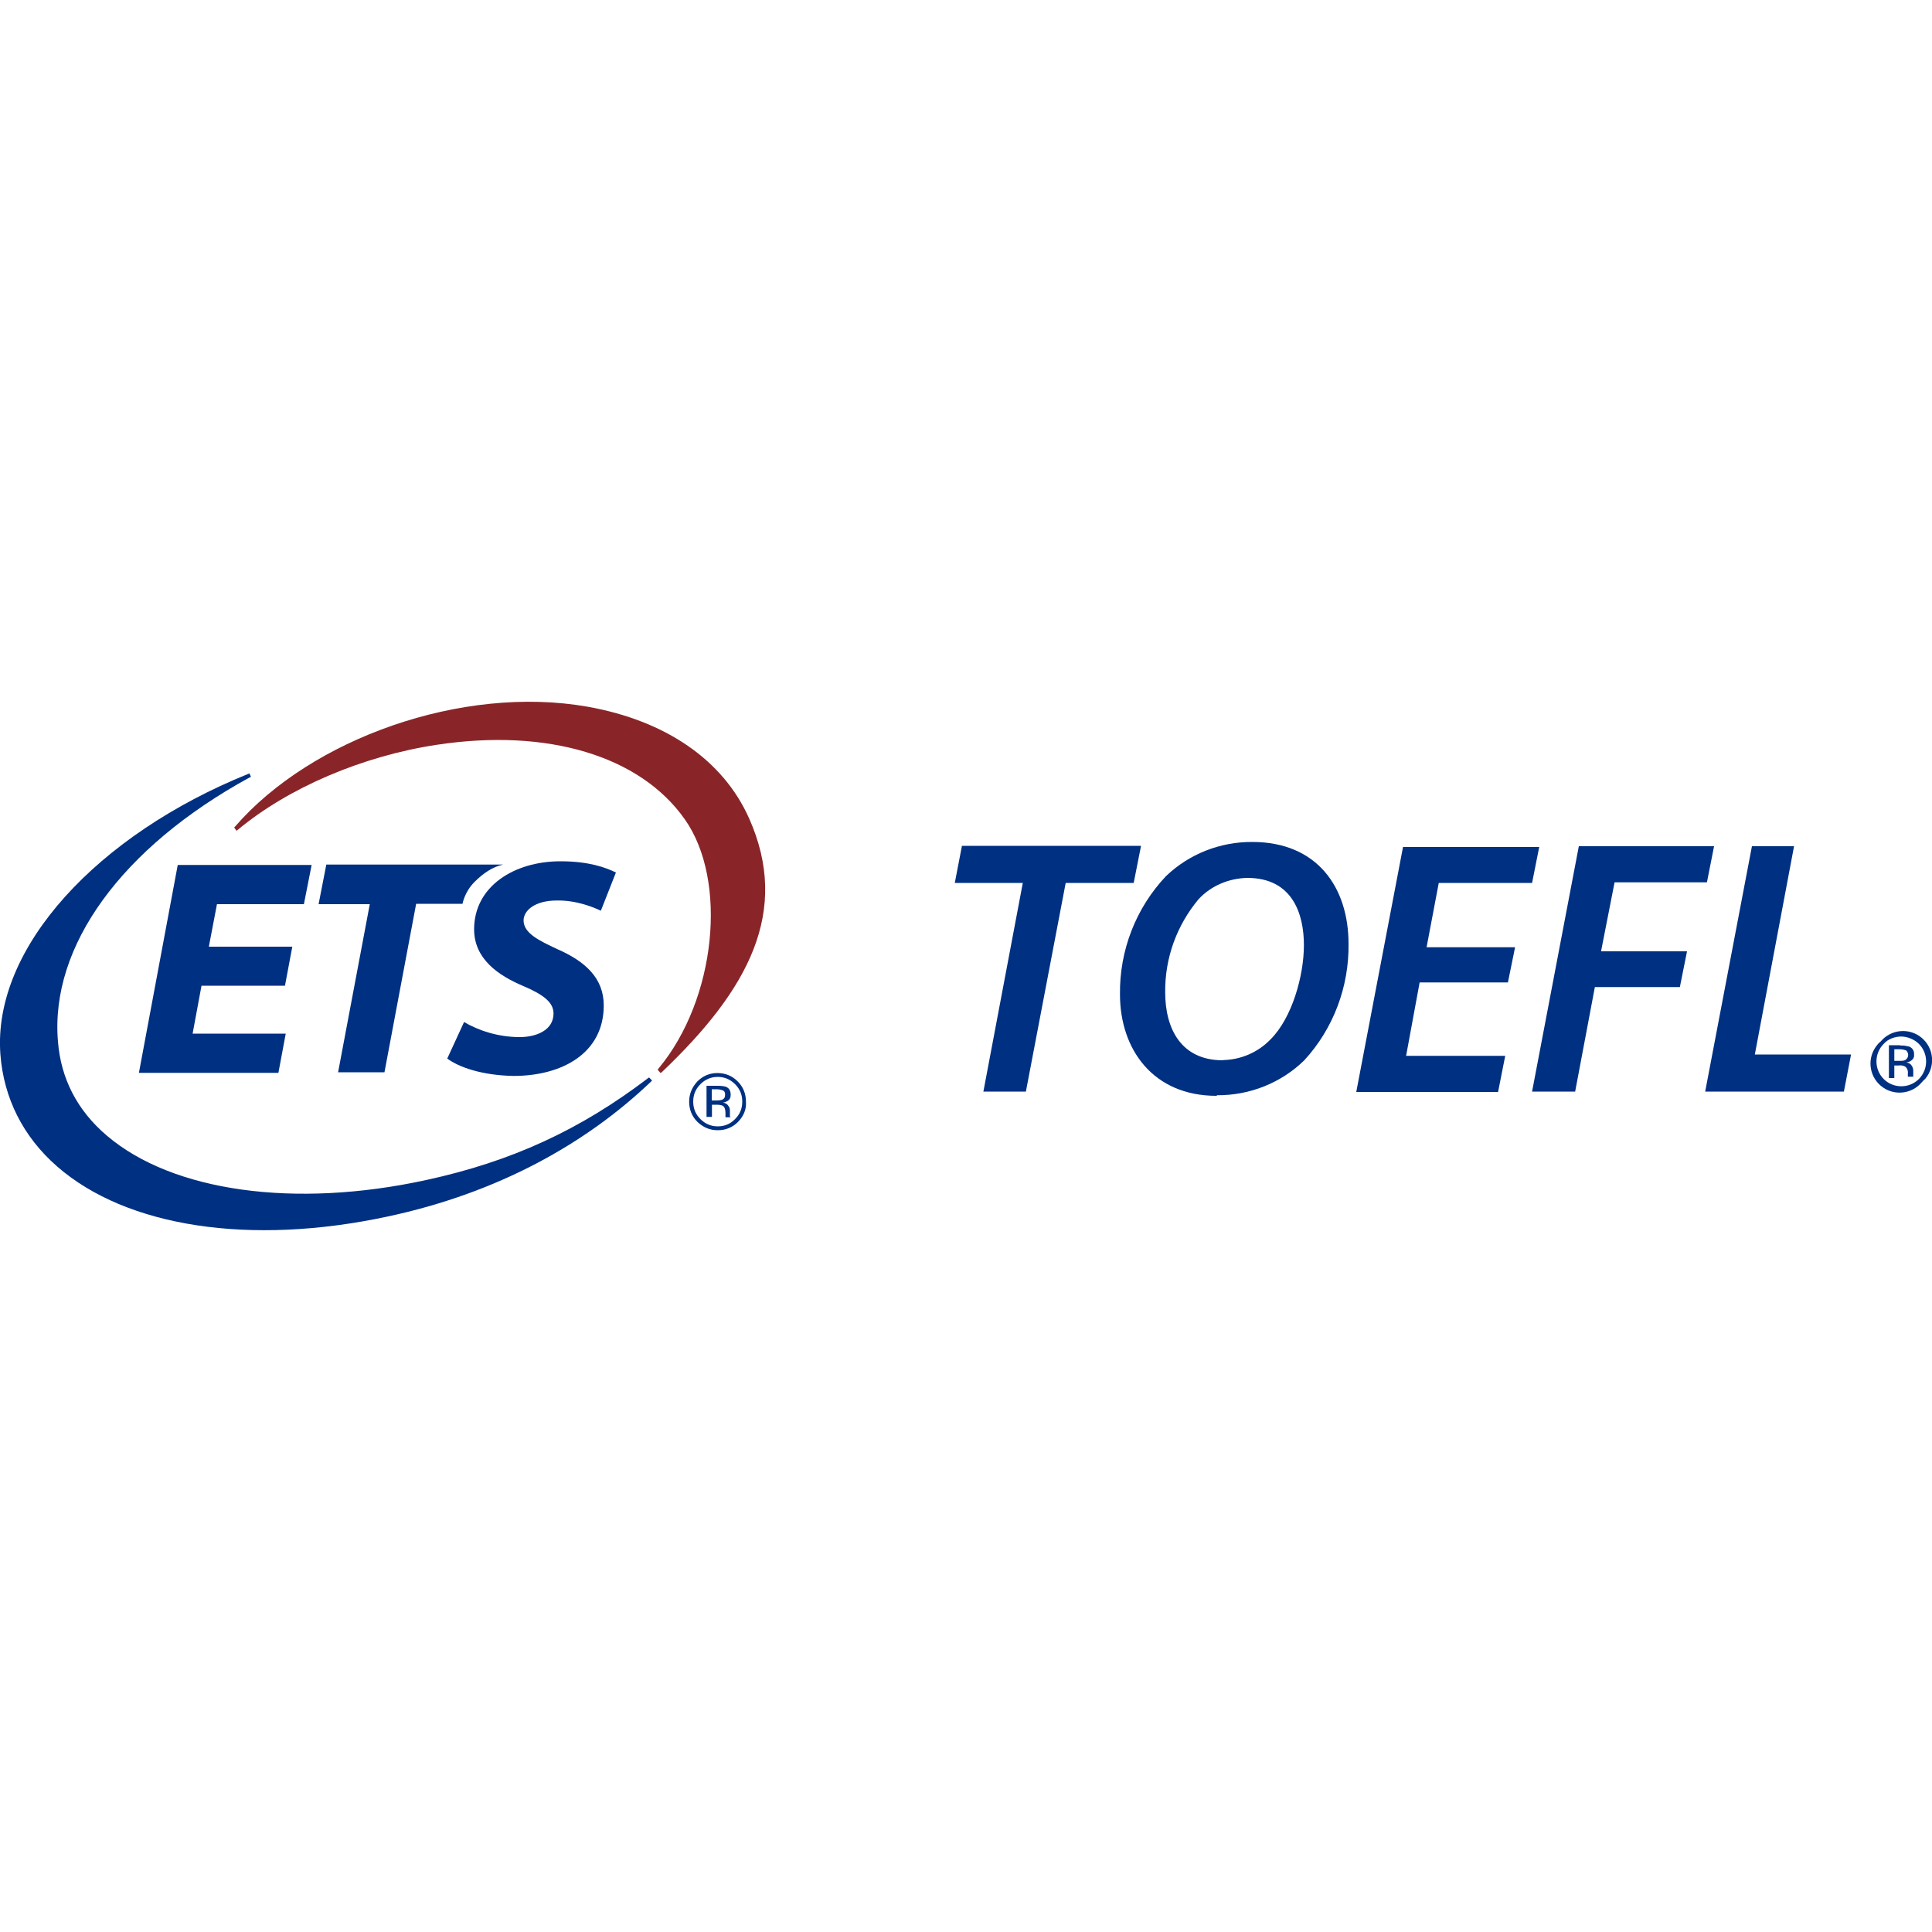
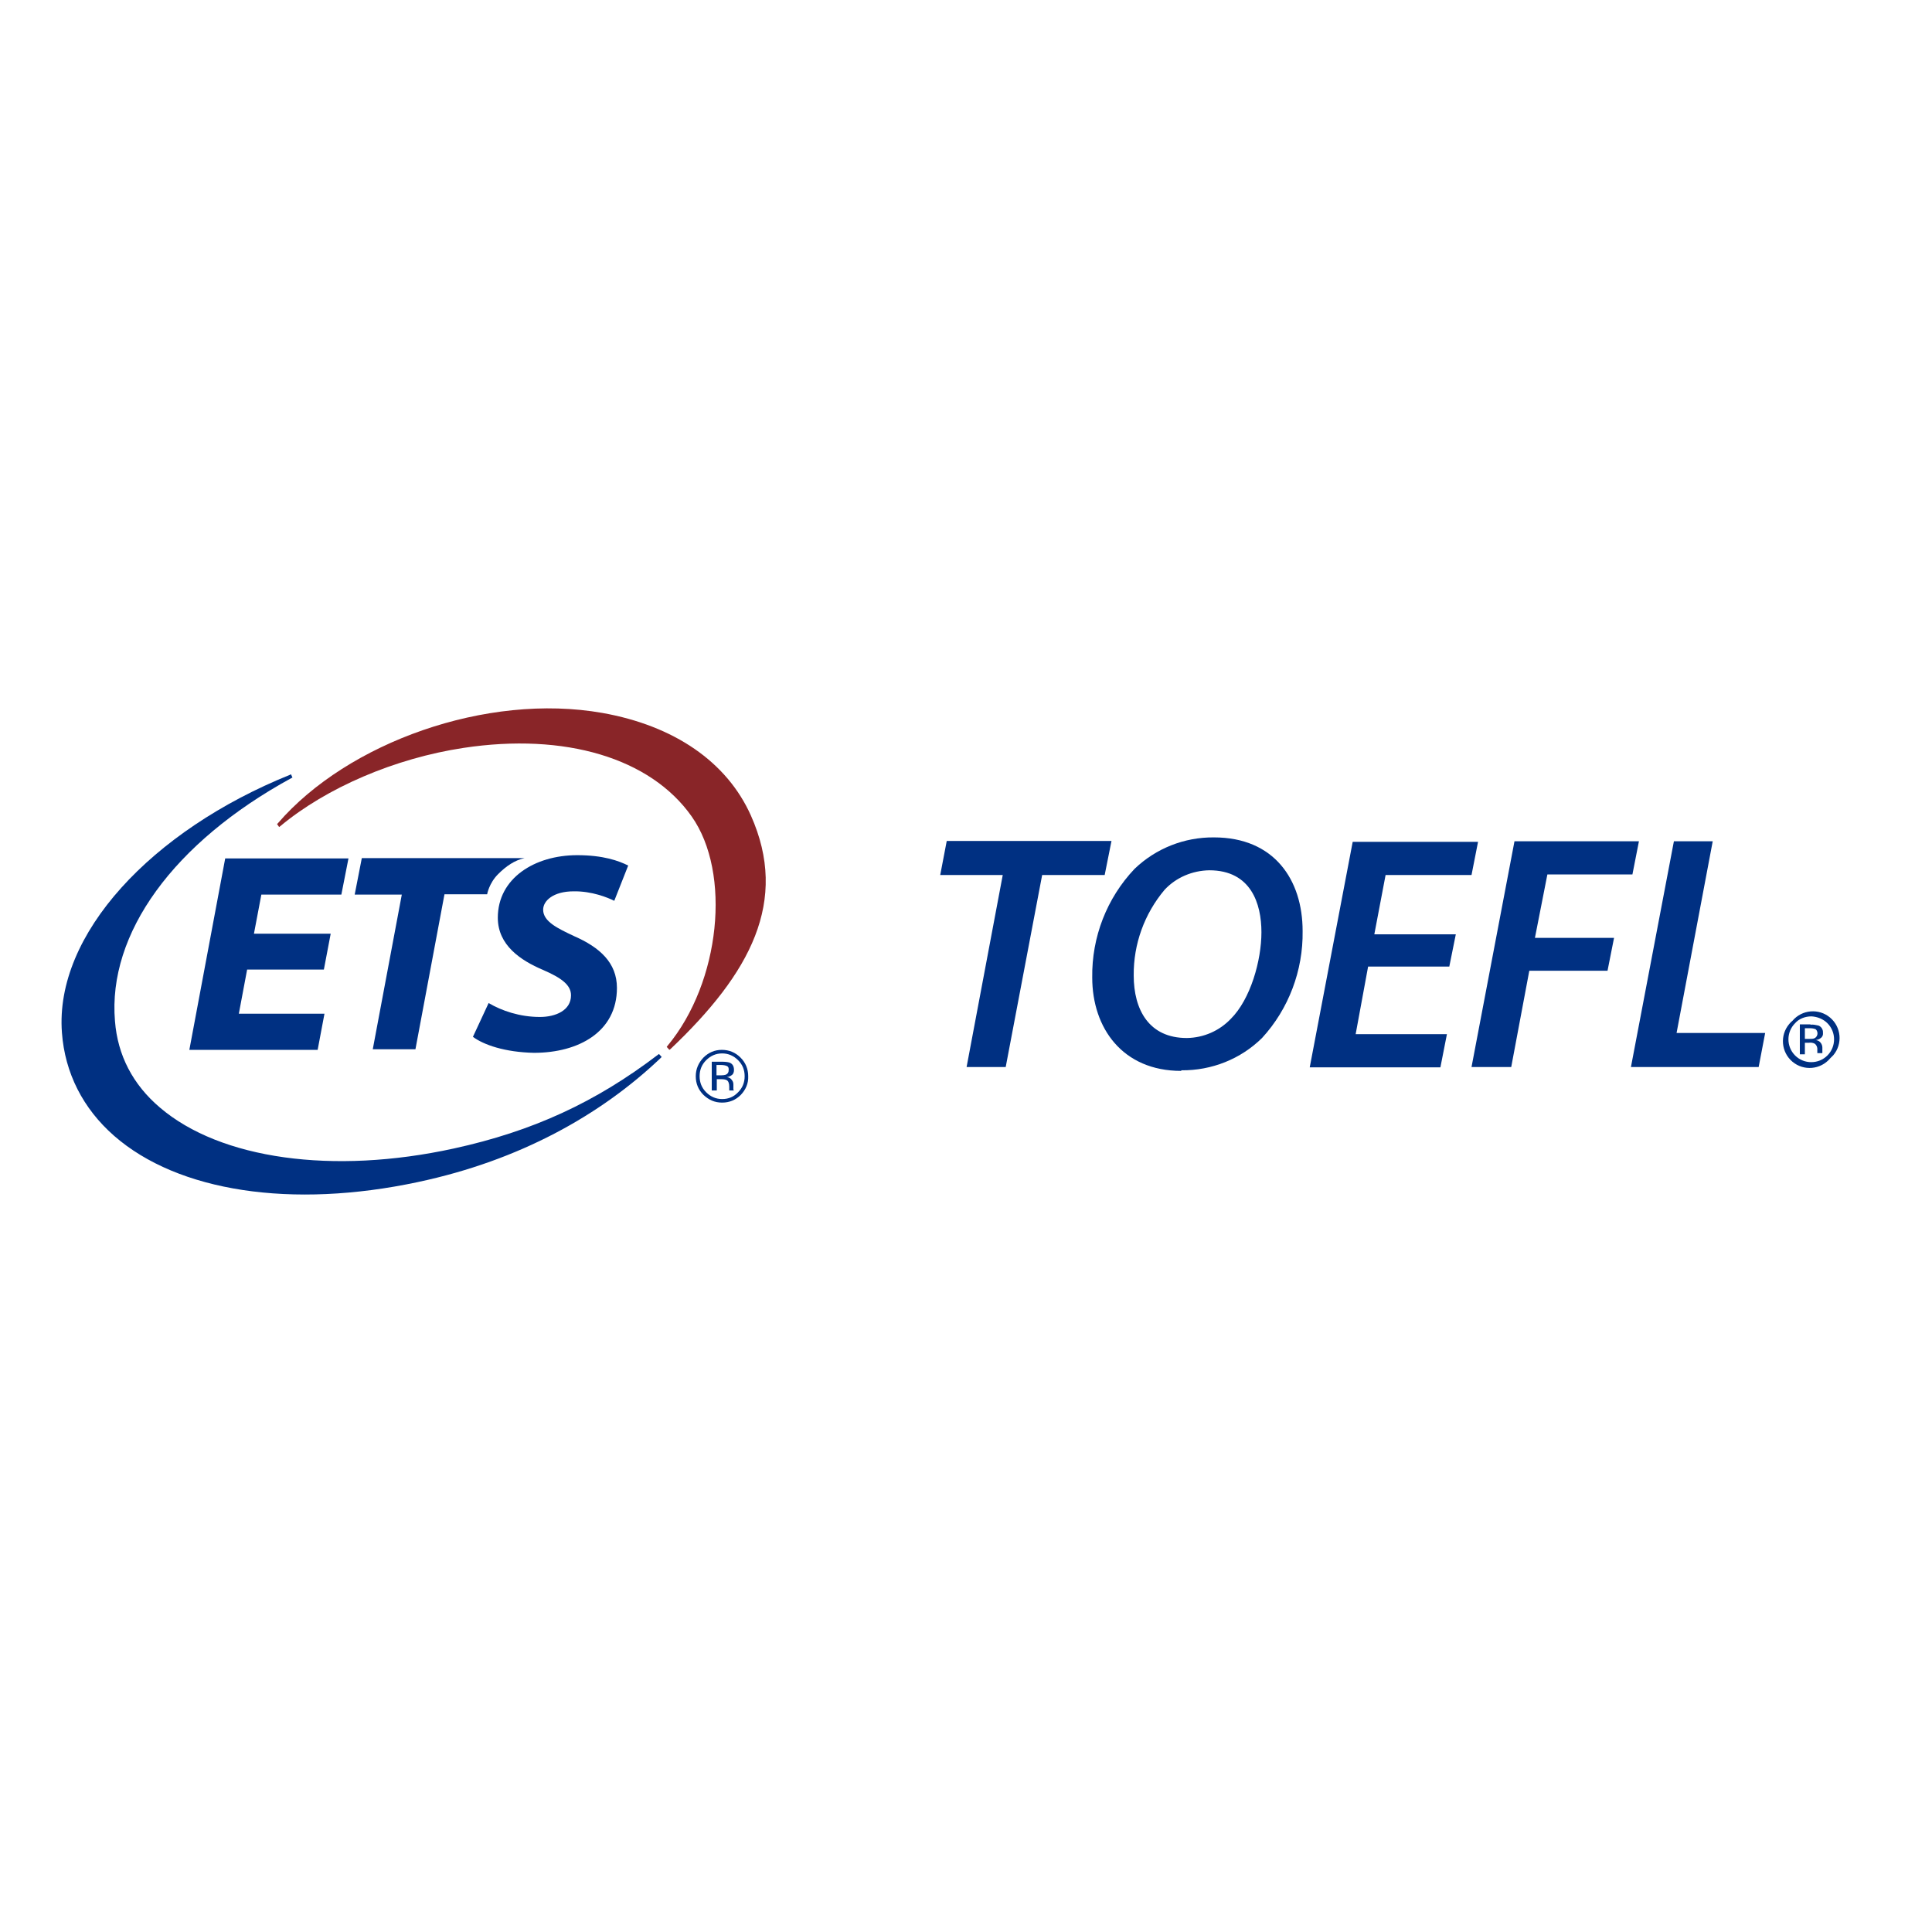
- <svg xmlns="http://www.w3.org/2000/svg" version="1.1" id="Layer_1" x="0px" y="0px" viewBox="0 0 1000 1000" style="enable-background:new 0 0 1000 1000;" xml:space="preserve">
+ <svg xmlns="http://www.w3.org/2000/svg" version="1.1" id="layer" x="0px" y="0px" viewBox="0 0 652 652" style="enable-background:new 0 0 652 652;" xml:space="preserve">
  <style type="text/css">
	.st0{fill:#003082;}
	.st1{fill:#892528;}
</style>
-   <g>
+   <g id="Layer_2">
+     <g id="TOEFL">
+       <path class="st0" d="M338.4,295.3h-21.1l2.2-11.5h55.6l-2.3,11.5h-21.1l-12.3,64.8h-13.2L338.4,295.3z" />
+       <path class="st0" d="M398.6,361.4c-19.8,0-30-14.5-30-31.5c-0.2-13.6,4.9-26.8,14.3-36.7c7.2-6.9,16.8-10.7,26.8-10.6    c20.3,0,29.9,14.3,29.9,31.6c0.2,13.3-4.7,26.3-13.7,36.1c-7.2,7.1-17,11-27.2,10.9L398.6,361.4z M400.6,350.3    c5.6-0.1,10.9-2.4,14.8-6.5c6.6-6.6,10.3-19.6,10.3-29.2s-3.5-20.9-17.6-20.9c-5.7,0.1-11.2,2.4-15.1,6.6    c-6.8,8.1-10.5,18.3-10.4,28.9c0,11.5,5.1,21.1,17.9,21.1H400.6z" />
+       <path class="st0" d="M489.1,326.2h-27.4l-4.2,22.8h30.8l-2.2,11.2h-44.1l14.5-76.1h42.3l-2.2,11.2h-29l-3.8,20h27.5L489.1,326.2z" />
+       <path class="st0" d="M511.1,283.9h42l-2.2,11.2h-28.7l-4.2,21.4h26.7l-2.2,11.1h-26.4l-6.1,32.5h-13.4L511.1,283.9z" />
+       <path class="st0" d="M564.9,283.9H578l-12.2,64.7h29.9l-2.2,11.5h-43.1L564.9,283.9z" />
+       <path class="st0" d="M617.6,357.2c-3.2,3.8-8.9,4.3-12.7,1.1c-3.8-3.2-4.3-8.9-1.1-12.7c0.3-0.4,0.7-0.8,1.1-1.1    c3.2-3.8,8.9-4.3,12.7-1.1c3.8,3.2,4.3,8.9,1.1,12.7C618.4,356.4,618,356.8,617.6,357.2z M605.8,345.3c-3,3-3,7.9,0,10.9    c3,3,7.9,3,10.9,0c3-3,3-7.9,0-10.9c-1.4-1.4-3.4-2.2-5.4-2.3C609.2,343,607.1,343.8,605.8,345.3L605.8,345.3z M611,345.8    c0.9-0.1,1.8,0.1,2.7,0.3c1,0.4,1.6,1.4,1.5,2.5c0.1,0.8-0.3,1.5-1,1.9c-0.4,0.3-0.9,0.4-1.4,0.5c0.7,0.1,1.3,0.4,1.7,1    c0.3,0.4,0.5,1,0.5,1.5v0.7c0,0.2,0,0.5,0,0.7c0,0.2,0,0.3,0,0.5l0,0h-1.7v-0.9c0.1-0.9-0.2-1.8-0.9-2.3c-0.6-0.3-1.3-0.4-1.9-0.3    h-1.4v3.9h-1.7v-10.1H611z M612.9,347.4c-0.7-0.3-1.4-0.4-2.1-0.4h-1.7v3.6h1.6c0.6,0,1.1,0,1.6-0.2c0.9-0.4,1.3-1.5,0.9-2.4    c-0.1-0.3-0.3-0.5-0.5-0.7H612.9z" />
+     </g>
+   </g>
+   <g id="ETS_Logo">
    <g>
-       <g id="TOEFL">
-         <path class="st0" d="M529.4,457h-35.2l3.7-19.2h92.7l-3.8,19.2h-35.2L531,565h-22L529.4,457z" />
-         <path class="st0" d="M629.7,567.2c-33,0-50-24.2-50-52.5c-0.3-22.7,8.2-44.7,23.8-61.2c12-11.5,28-17.8,44.7-17.7     c33.8,0,49.8,23.8,49.8,52.7c0.3,22.2-7.8,43.8-22.8,60.2c-12,11.8-28.3,18.3-45.3,18.2L629.7,567.2z M633,548.7     c9.3-0.2,18.2-4,24.7-10.8c11-11,17.2-32.7,17.2-48.7c0-16-5.8-34.8-29.3-34.8c-9.5,0.2-18.7,4-25.2,11     c-11.3,13.5-17.5,30.5-17.3,48.2c0,19.2,8.5,35.2,29.8,35.2H633z" />
-         <path class="st0" d="M780.5,508.5h-45.7l-7,38h51.3l-3.7,18.7H702l24.2-126.8h70.5L793,457h-48.3l-6.3,33.3h45.8L780.5,508.5z" />
-         <path class="st0" d="M817.2,438h70l-3.7,18.7h-47.8l-7,35.7h44.5l-3.7,18.5h-44L815.3,565H793L817.2,438z" />
-         <path class="st0" d="M906.8,438h21.8l-20.3,107.8h49.8l-3.7,19.2h-71.8L906.8,438z" />
-         <path class="st0" d="M994.7,560.2c-5.3,6.3-14.8,7.2-21.2,1.8c-6.3-5.3-7.2-14.8-1.8-21.2c0.5-0.7,1.2-1.3,1.8-1.8     c5.3-6.3,14.8-7.2,21.2-1.8c6.3,5.3,7.2,14.8,1.8,21.2C996,558.8,995.3,559.5,994.7,560.2z M975,540.3c-5,5-5,13.2,0,18.2     c5,5,13.2,5,18.2,0c5-5,5-13.2,0-18.2c-2.3-2.3-5.7-3.7-9-3.8C980.7,536.5,977.2,537.8,975,540.3L975,540.3z M983.7,541.2     c1.5-0.2,3,0.2,4.5,0.5c1.7,0.7,2.7,2.3,2.5,4.2c0.2,1.3-0.5,2.5-1.7,3.2c-0.7,0.5-1.5,0.7-2.3,0.8c1.2,0.2,2.2,0.7,2.8,1.7     c0.5,0.7,0.8,1.7,0.8,2.5v1.2c0,0.3,0,0.8,0,1.2s0,0.5,0,0.8l0,0h-2.8v-1.5c0.2-1.5-0.3-3-1.5-3.8c-1-0.5-2.2-0.7-3.2-0.5h-2.3     v6.5h-2.8V541h6V541.2z M986.8,543.8c-1.2-0.5-2.3-0.7-3.5-0.7h-2.8v6h2.7c1,0,1.8,0,2.7-0.3c1.5-0.7,2.2-2.5,1.5-4     c-0.2-0.5-0.5-0.8-0.8-1.2h0.3V543.8z" />
-       </g>
-     </g>
-     <g id="ETS_Logo">
+       <path class="st0" d="M222.4,355.7l-0.3,0.2c-21.1,16.1-42.4,25.9-69,31.7c-40.8,8.9-78.7,3.6-99.1-13.8    c-9.2-7.8-14.3-17.7-15.2-29.2c-2.5-29.6,19.8-60.3,59.5-82l0.4-0.2l-0.5-1.1l-0.4,0.2c-46.6,18.8-79.4,53.8-76.9,87    c1,13.6,7.1,25.6,17.6,34.8c21.6,18.9,60,24.7,102.6,15.6c34.3-7.3,61.6-22.6,81.8-41.8l0.4-0.4L222.4,355.7z" />
+       <path class="st1" d="M253.4,275.2c-8.1-18.1-25.9-30.3-50.1-34.6c-39.1-6.9-86,10-109.5,37.2l-0.3,0.3l0.7,1l0.4-0.3    c15.6-13,38.7-22.9,61.8-26.4c34.3-5.2,63.1,3.4,77,23.1c13.5,19.1,9.7,56-8.1,77.4l-0.3,0.4l0.9,1l0.4-0.3    C253.3,328.4,266.3,304.1,253.4,275.2z" />
+       <path class="st0" d="M109.3,327.2H83.4l-2.8,14.9h28.9l-2.3,12.2H63.9L76,289.7h41.6l-2.4,12.2h-27l-2.5,13.2h25.9L109.3,327.2z" />
+       <path class="st0" d="M135.6,301.9h-15.9l2.4-12.3h54.9c-3.3,0.7-6.2,2.7-8.9,5.4c-3.1,3.1-3.7,6.8-3.7,6.8H150l-9.8,52.3h-14.4    L135.6,301.9z" />
+       <path class="st0" d="M164.9,338.5c4.4,2.6,10.5,4.7,17.3,4.7c5.3,0,10.5-2.2,10.5-7.3c0-3.4-3-5.8-9.5-8.6    c-7.5-3.2-15.2-8.3-15.2-17.6c0-13.3,12.4-21.1,26.8-21.1c8.8,0,14,1.9,17.2,3.5l-4.7,11.9c-2.2-1.1-7.6-3.3-13.7-3.2    c-6.9,0-10.3,3.2-10.3,6.2c0,4,4.9,6.3,10.4,8.9c8.7,3.8,14.5,9,14.5,17.5c0,14.8-12.9,21.9-28,21.9c-9.8-0.2-17-2.7-20.6-5.4    L164.9,338.5z" />
      <g>
-         <path class="st0" d="M336,557.7l-0.5,0.3c-35.2,26.8-70.7,43.2-115,52.8c-68,14.8-131.2,6-165.2-23c-15.3-13-23.8-29.5-25.3-48.7     c-4.2-49.3,33-100.5,99.2-136.7l0.7-0.3l-0.8-1.8l-0.7,0.3C50.7,432-3.9,490.4,0.2,545.7c1.7,22.7,11.8,42.7,29.3,58     c36,31.5,100,41.2,171,26c57.2-12.2,102.7-37.7,136.3-69.7l0.7-0.7L336,557.7z" />
-         <path class="st1" d="M387.7,423.5c-13.5-30.2-43.2-50.5-83.5-57.7c-65.2-11.5-143.3,16.7-182.5,62l-0.5,0.5l1.2,1.7l0.7-0.5     c26-21.7,64.5-38.2,103-44c57.2-8.7,105.2,5.7,128.3,38.5c22.5,31.8,16.2,93.3-13.5,129l-0.5,0.7l1.5,1.7l0.7-0.5     C387.5,512.2,409.2,471.7,387.7,423.5z" />
-         <path class="st0" d="M147.5,510.2h-43.2L99.7,535h48.2l-3.8,20.3H71.9L92,447.7h69.3l-4,20.3h-45l-4.2,22h43.2L147.5,510.2z" />
-         <path class="st0" d="M191.4,468h-26.5l4-20.5h91.5c-5.5,1.2-10.3,4.5-14.8,9c-5.2,5.2-6.2,11.3-6.2,11.3h-24L199,555h-24     L191.4,468z" />
-         <path class="st0" d="M240.2,529c7.3,4.3,17.5,7.8,28.8,7.8c8.8,0,17.5-3.7,17.5-12.2c0-5.7-5-9.7-15.8-14.3     c-12.5-5.3-25.3-13.8-25.3-29.3c0-22.2,20.7-35.2,44.7-35.2c14.7,0,23.3,3.2,28.7,5.8l-7.8,19.8c-3.7-1.8-12.7-5.5-22.8-5.3     c-11.5,0-17.2,5.3-17.2,10.3c0,6.7,8.2,10.5,17.3,14.8c14.5,6.3,24.2,15,24.2,29.2c0,24.7-21.5,36.5-46.7,36.5     c-16.3-0.3-28.3-4.5-34.3-9L240.2,529z" />
-         <g>
-           <path class="st0" d="M382,580.7c-2.8,2.8-6.3,4.3-10.5,4.3c-4.2,0-7.5-1.5-10.5-4.3c-2.8-2.8-4.3-6.3-4.3-10.5      c0-4,1.5-7.5,4.3-10.5c2.8-2.8,6.3-4.3,10.3-4.3c4.2,0,7.7,1.5,10.5,4.3c2.8,2.8,4.3,6.3,4.3,10.5      C386.4,574.2,384.9,577.7,382,580.7z M362.5,561.2c-2.5,2.5-3.7,5.5-3.7,9s1.2,6.5,3.7,9c2.5,2.5,5.5,3.8,9,3.8s6.5-1.2,9-3.8      c2.5-2.5,3.7-5.5,3.7-9s-1.2-6.5-3.7-9c-2.5-2.5-5.5-3.8-9-3.8S365,558.7,362.5,561.2z M371.2,562c2,0,3.5,0.2,4.5,0.5      c1.7,0.7,2.5,2,2.5,4.2c0,1.5-0.5,2.5-1.7,3.2c-0.5,0.3-1.3,0.7-2.3,0.8c1.3,0.2,2.2,0.7,2.8,1.7c0.7,0.8,0.8,1.7,0.8,2.5v1.2      c0,0.3,0,0.8,0,1.2c0,0.5,0,0.7,0.2,0.8l0.2,0.2h-2.7V578v-0.2v-0.5V576c0-1.8-0.5-3.2-1.5-3.7c-0.7-0.3-1.7-0.5-3.2-0.5h-2.3      v6.3h-2.8V562H371.2L371.2,562z M374.4,564.5c-0.7-0.3-1.8-0.7-3.5-0.7h-2.5v5.8h2.5c1.2,0,2.2-0.2,2.7-0.3      c1.2-0.5,1.7-1.3,1.7-2.5C375.4,565.7,375,564.8,374.4,564.5z" />
-         </g>
+         <path class="st0" d="M250,369.5c-1.7,1.7-3.8,2.6-6.3,2.6s-4.5-0.9-6.3-2.6c-1.7-1.7-2.6-3.8-2.6-6.3c0-2.4,0.9-4.5,2.6-6.3     c1.7-1.7,3.8-2.6,6.2-2.6c2.5,0,4.6,0.9,6.3,2.6c1.7,1.7,2.6,3.8,2.6,6.3C252.6,365.6,251.7,367.7,250,369.5z M238.3,357.8     c-1.5,1.5-2.2,3.3-2.2,5.4c0,2.1,0.7,3.9,2.2,5.4c1.5,1.5,3.3,2.3,5.4,2.3s3.9-0.7,5.4-2.3c1.5-1.5,2.2-3.3,2.2-5.4     c0-2.1-0.7-3.9-2.2-5.4c-1.5-1.5-3.3-2.3-5.4-2.3C241.6,355.5,239.8,356.3,238.3,357.8z M243.5,358.3c1.2,0,2.1,0.1,2.7,0.3     c1,0.4,1.5,1.2,1.5,2.5c0,0.9-0.3,1.5-1,1.9c-0.3,0.2-0.8,0.4-1.4,0.5c0.8,0.1,1.3,0.4,1.7,1c0.4,0.5,0.5,1,0.5,1.5v0.7     c0,0.2,0,0.5,0,0.7c0,0.3,0,0.4,0.1,0.5l0.1,0.1h-1.6c0,0,0-0.1,0-0.1c0,0,0-0.1,0-0.1l0-0.3v-0.8c0-1.1-0.3-1.9-0.9-2.2     c-0.4-0.2-1-0.3-1.9-0.3h-1.4v3.8h-1.7v-9.7L243.5,358.3L243.5,358.3z M245.4,359.8c-0.4-0.2-1.1-0.4-2.1-0.4h-1.5v3.5h1.5     c0.7,0,1.3-0.1,1.6-0.2c0.7-0.3,1-0.8,1-1.5C246,360.5,245.8,360,245.4,359.8z" />
      </g>
    </g>
  </g>
</svg>
